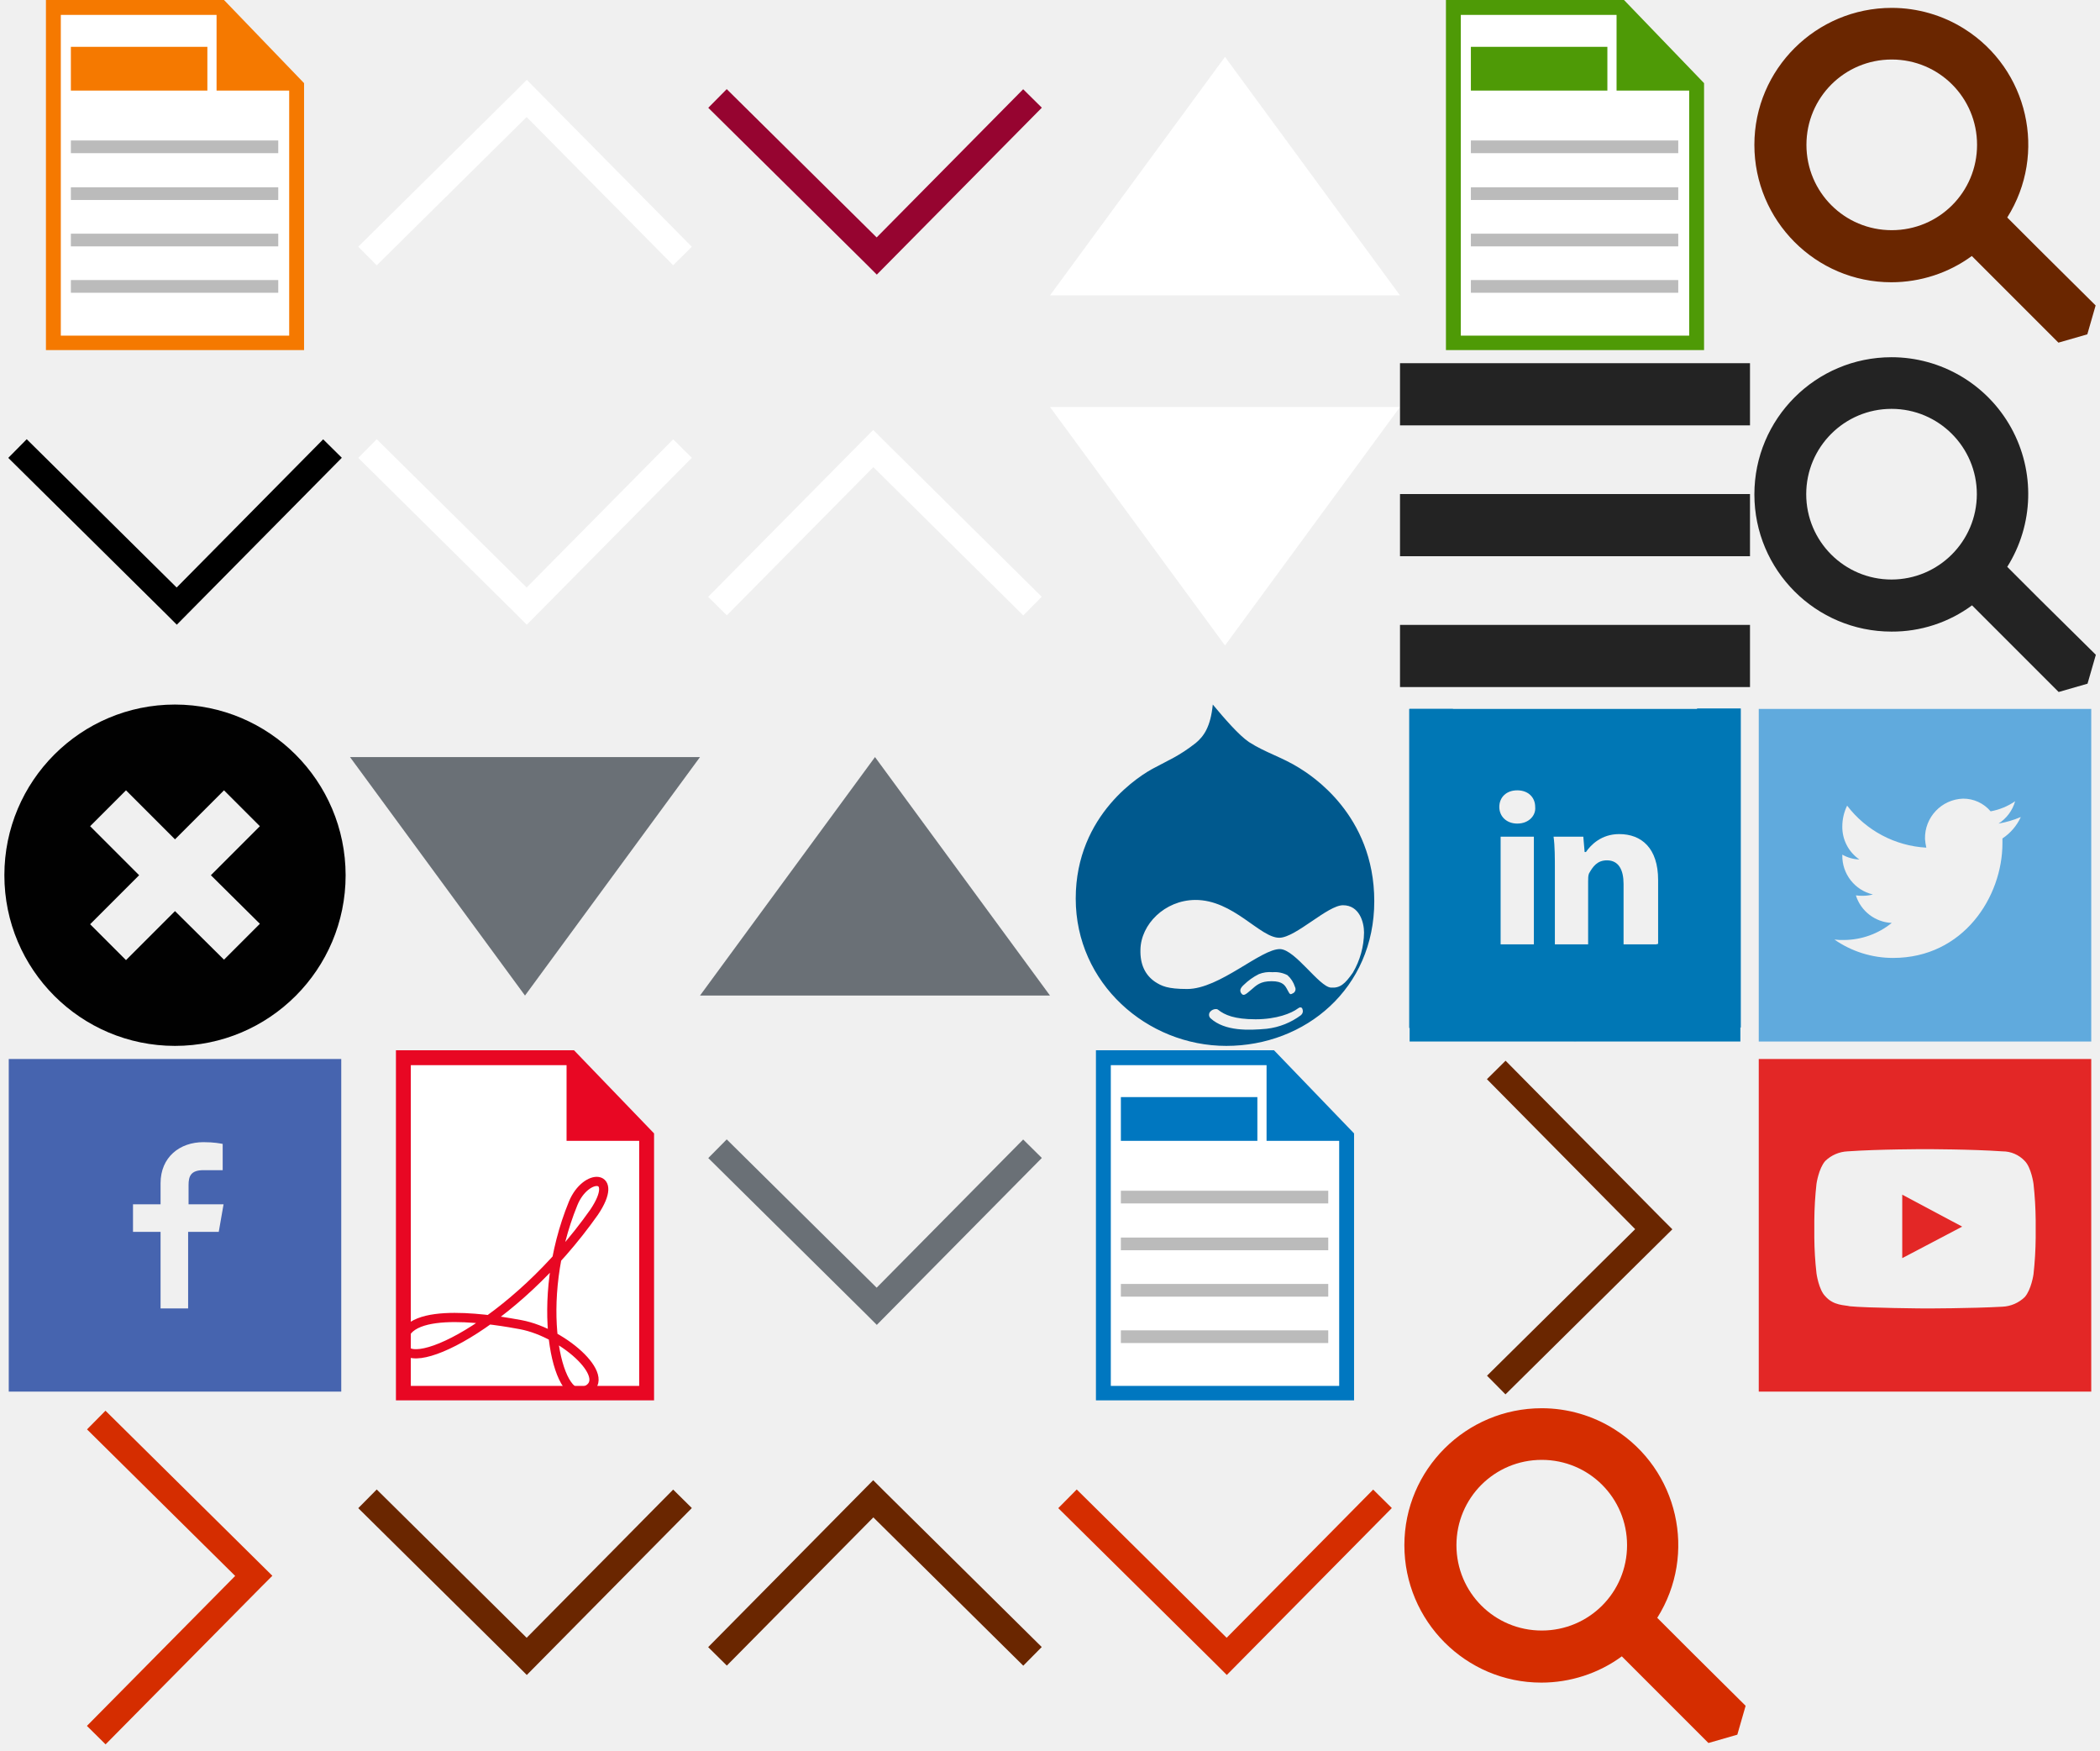
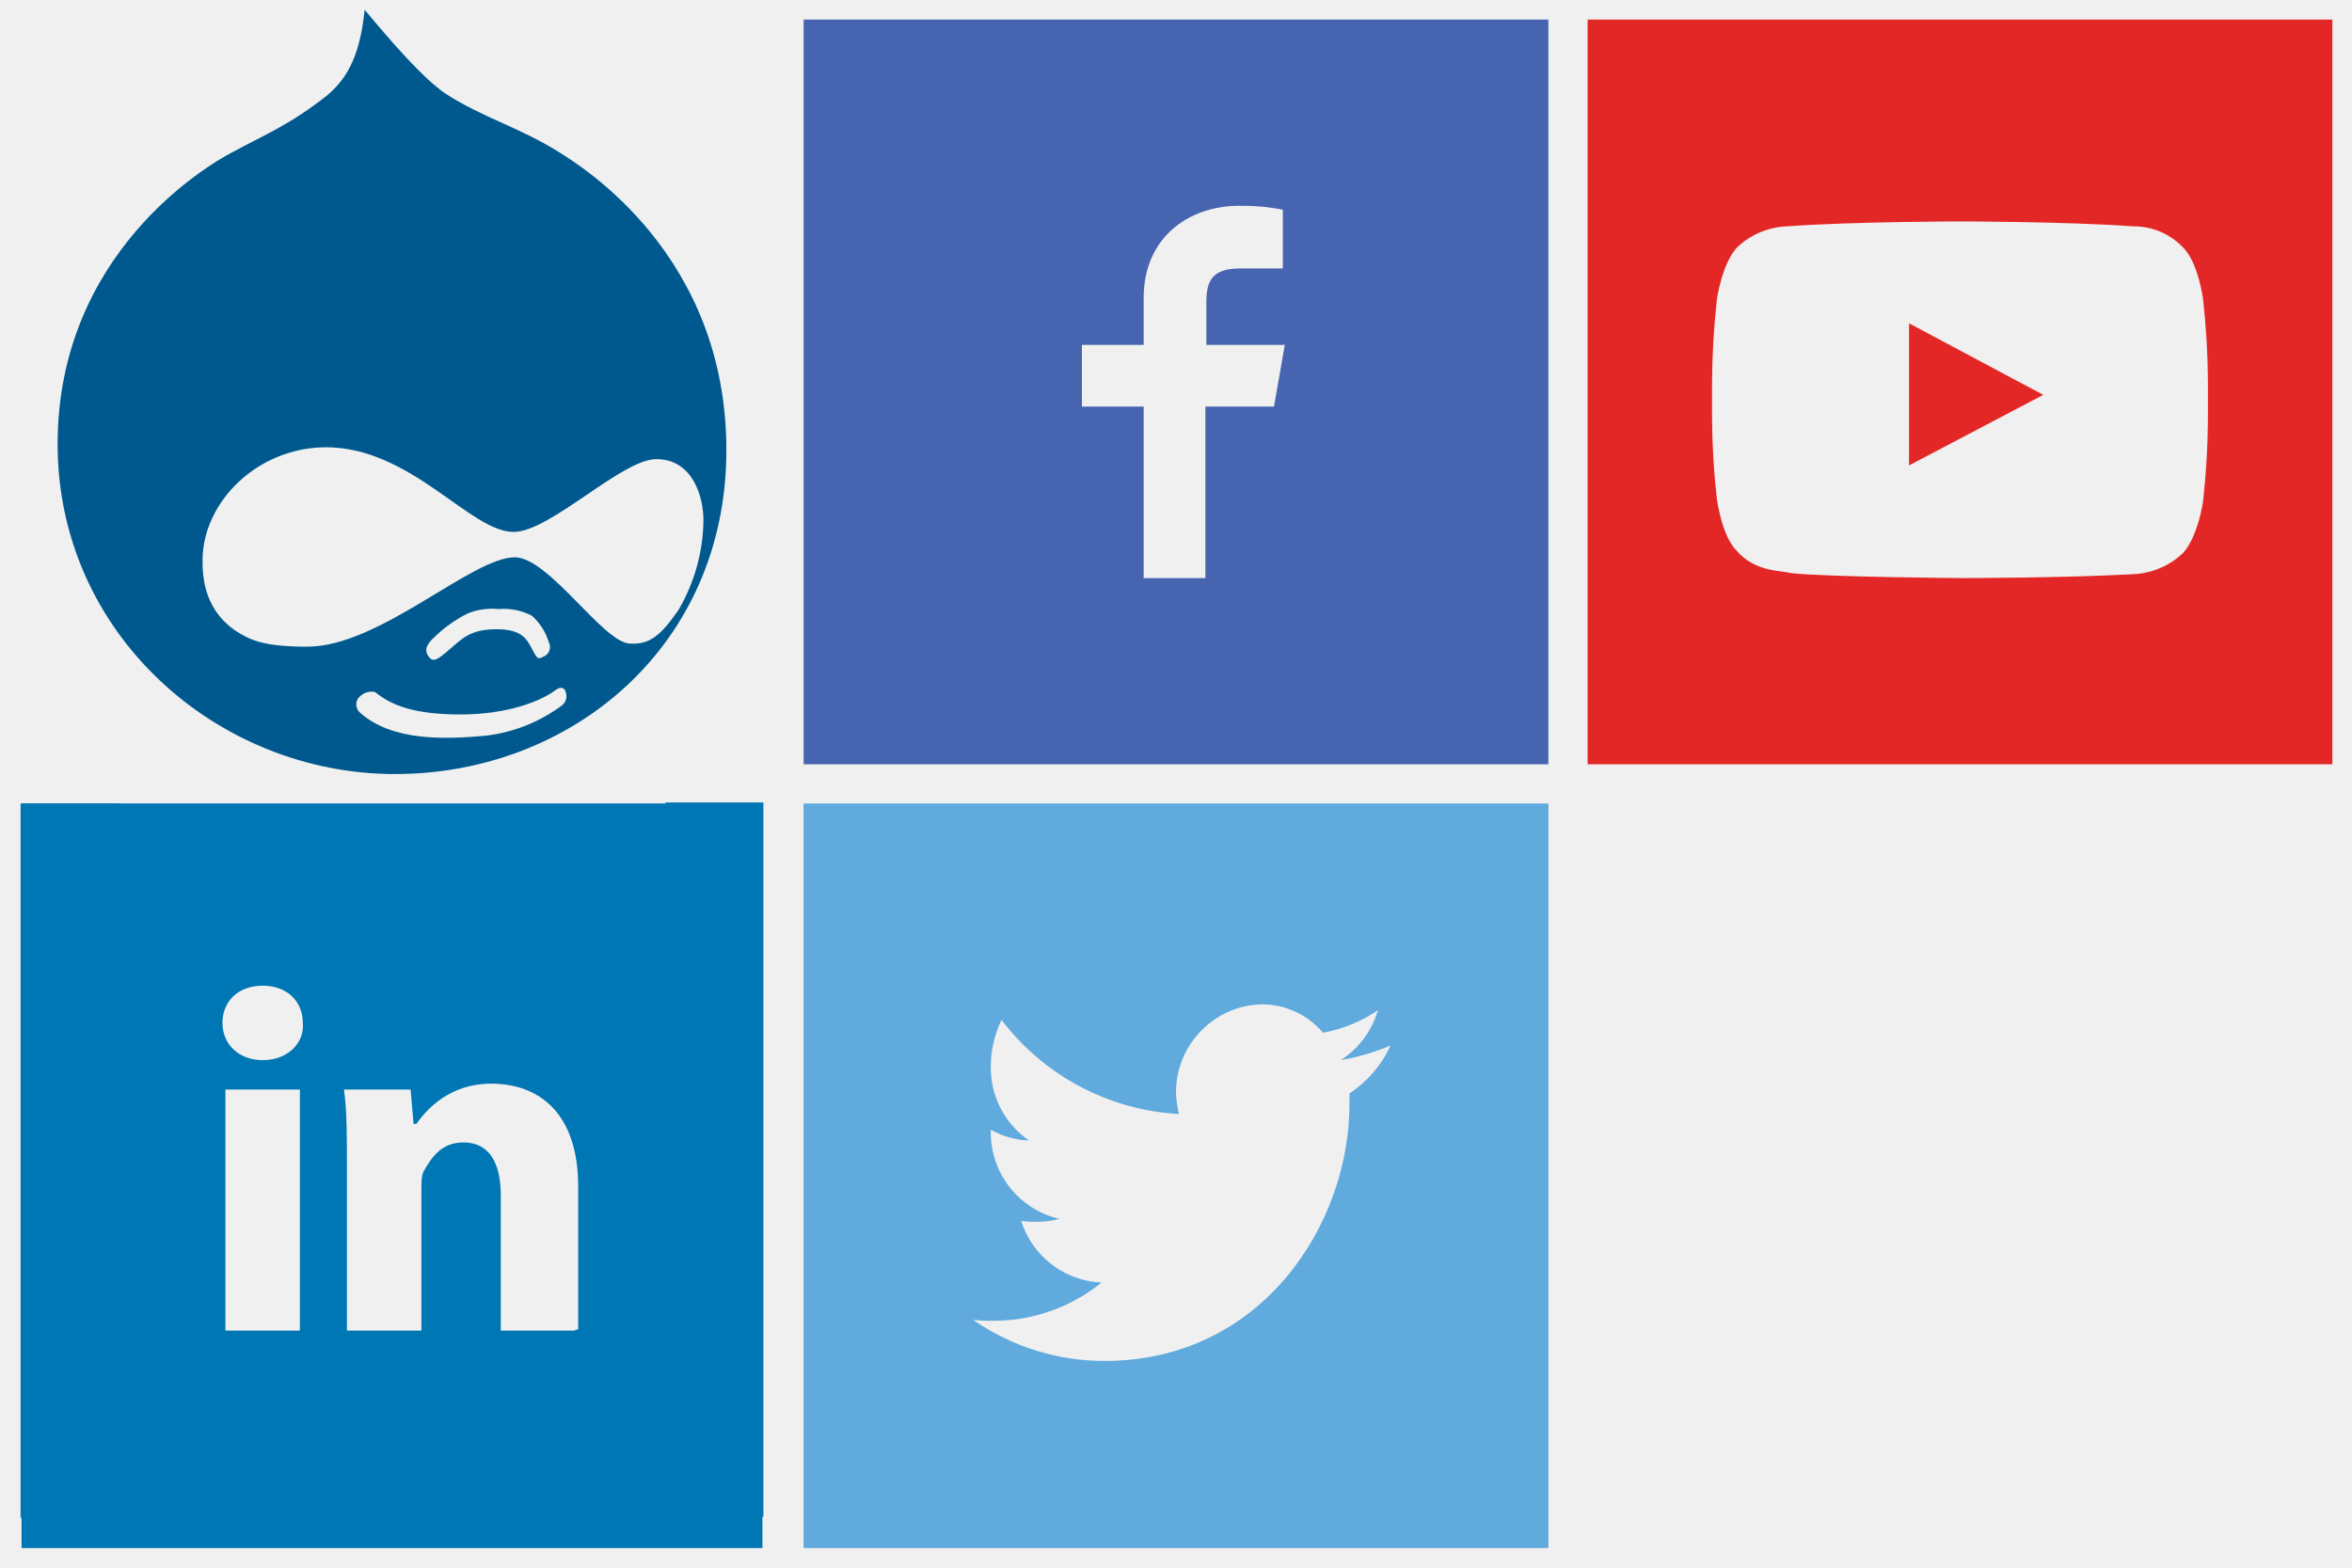
- <svg xmlns="http://www.w3.org/2000/svg" width="480" height="400" viewBox="0 0 480 400">
-   <svg id="accordion-open" viewBox="0 0 80 80" width="80" height="80" x="80">
-     <style>.aast0{fill:none;stroke:#fff;stroke-width:6;stroke-miterlimit:10}</style>
-     <path class="aast0" d="M4 58.5l36-35.6.4-.4 35.6 36" />
+ <svg xmlns="http://www.w3.org/2000/svg" width="240" height="160" viewBox="0 0 240 160">
+   <svg id="drupal" data-name="Layer 1" viewBox="0 0 80 80" width="80" height="80">
+     <defs>
+       <style>.acls-1{fill:#00598e}</style>
+     </defs>
+     <path class="acls-1" d="M57 15.5C53 13 49.25 12 45.48 9.57 43.16 8 39.92 4.24 37.21 1c-.52 5.19-2.1 7.29-3.91 8.8-3.83 3-6.23 3.91-9.54 5.71C21 16.93 5.88 25.95 5.88 45.34S22.2 79 40.3 79s33.82-13.15 33.82-33.06S59.39 17 57 15.5zm.43 56.43a16.21 16.21 0 0 1-7.9 3.16c-4.07.37-9.54.6-12.84-2.4a1.09 1.09 0 0 1 0-1.58 1.77 1.77 0 0 1 1.12-.52c.44 0 .38 0 .61.15 1.5 1.2 3.76 2.18 8.57 2.18s8.19-1.36 9.69-2.48c.68-.52 1-.08 1.05.22a1.17 1.17 0 0 1-.32 1.27zm-13.17-6.84a13.72 13.72 0 0 1 3.46-2.48 6.66 6.66 0 0 1 3.16-.45 6.25 6.25 0 0 1 3.39.68 5.93 5.93 0 0 1 1.73 2.7 1.06 1.06 0 0 1-.6 1.5c-.52.3-.6.15-1.12-.82s-1-2-3.61-2-3.46.9-4.73 2-1.72 1.42-2.18.82-.32-1.2.5-1.95zm19.94.59c-2.71-.22-8.12-8.64-11.57-8.8C48.27 56.74 38.8 66 31.36 66c-4.51 0-5.86-.68-7.36-1.65-2.28-1.57-3.41-4-3.33-7.28.08-5.86 5.56-11.34 12.47-11.42 8.8-.08 14.88 8.72 19.32 8.64 3.76-.08 11-7.43 14.51-7.43 3.76 0 4.81 3.91 4.81 6.23a18.5 18.5 0 0 1-2.55 9.17c-1.81 2.6-2.93 3.57-5.03 3.42z" />
  </svg>
-   <svg id="accordion-shut" viewBox="0 0 80 80" width="80" height="80" x="160" y="240">
-     <style>.abst0{fill:none;stroke:#6a7076;stroke-width:6;stroke-miterlimit:10}</style>
-     <path class="abst0" d="M76 22.5l-35.6 36-.4-.4L4 22.5" />
+   <svg id="facebook" viewBox="0 0 80 80" width="80" height="80" x="80">
+     <style>.bst0{fill:#4664af}</style>
+     <path class="bst0" d="M2 2v76h76V2H2zm48 39.5h-7V59h-6.3V41.5h-6.3v-6.3h6.3v-4.8c0-6 4.4-9.4 9.8-9.4 2.5 0 3.8.3 4.4.4v6h-4.4c-2.9 0-3.4 1.4-3.4 3.4v4.4h8L50 41.5z" />
  </svg>
-   <svg id="accordion-shut-black" viewBox="0 0 80 80" width="80" height="80" y="80">
-     <style>.acst0{fill:none;stroke:#000;stroke-width:6;stroke-miterlimit:10}</style>
-     <path class="acst0" d="M76 22.5l-35.6 36-.4-.4L4 22.5" />
+   <svg id="linkedin" viewBox="0 0 80 80" width="80" height="80" y="80">
+     <style>.cst0{fill:#0077b5}</style>
+     <path class="cst0" d="M40 2.3c-20.8 0-37.8 17-37.8 37.8s17 37.8 37.8 37.8 37.8-17 37.8-37.8S60.8 2.3 40 2.3zm-9.2 53.5H23V31.2h7.6v24.6h.2zm-4-27.6c-2.4 0-4.1-1.6-4.1-3.8s1.6-3.8 4.1-3.8 4.1 1.6 4.1 3.8c.2 1.9-1.4 3.8-4.1 3.8zm31.9 27.6h-7.6V42c0-3.2-1.1-5.4-3.8-5.4-2.2 0-3.2 1.4-4.1 3-.2.5-.2 1.1-.2 1.9v14.3h-7.6V39c0-3 0-5.7-.3-7.8h6.8l.3 3.5h.3c1.1-1.6 3.5-4.1 7.6-4.1 5.1 0 8.9 3.2 8.9 10.5v14.6h-.3z" />
+     <path class="cst0" d="M2.2 2h75.6v14.3H2.2zM2.2 57.7h75.6V78H2.2z" />
+     <path class="cst0" d="M67.9 1.9h10v72.9h-10zM2.1 2h10v72.9h-10z" />
  </svg>
-   <svg id="accordion-shut-hover" viewBox="0 0 80 80" width="80" height="80" x="80" y="80">
-     <style>.adst0{fill:none;stroke:#fff;stroke-width:6;stroke-miterlimit:10}</style>
-     <path class="adst0" d="M76 22.5l-35.6 36-.4-.4L4 22.5" />
+   <svg id="twitter" data-name="Layer 1" viewBox="0 0 80 80" width="80" height="80" x="80" y="80">
+     <defs>
+       <style>.dcls-1{fill:#60aadd}</style>
+     </defs>
+     <path class="dcls-1" d="M2 2v76h76V2zm55.7 29.6v1.1c0 12.2-8.9 26.2-25 26.2a23.4 23.4 0 0 1-13.4-4.2 14.79 14.79 0 0 0 2.2.1 17.47 17.47 0 0 0 10.9-3.9 9 9 0 0 1-8.2-6.3 8.6 8.6 0 0 0 1.6.1 9.08 9.08 0 0 0 2.3-.3 9.05 9.05 0 0 1-7-9v-.1a8.43 8.43 0 0 0 3.9 1.1 9 9 0 0 1-3.9-7.6 10.82 10.82 0 0 1 1.1-4.7 24.45 24.45 0 0 0 18.1 9.6 13.8 13.8 0 0 1-.3-2 9 9 0 0 1 8.7-9.2 8.19 8.19 0 0 1 6.3 2.9 14.47 14.47 0 0 0 5.6-2.3 8.94 8.94 0 0 1-3.8 5.1 22.94 22.94 0 0 0 5.1-1.5 11.76 11.76 0 0 1-4.2 4.9z" id="dLayer_5" data-name="Layer 5" />
  </svg>
-   <svg id="accordion-shut-red" viewBox="0 0 80 80" width="80" height="80" x="160">
-     <style>.aest0{fill:none;stroke:#960430;stroke-width:6;stroke-miterlimit:10}</style>
-     <path class="aest0" d="M76 22.5l-35.6 36-.4-.4L4 22.5" />
-   </svg>
-   <svg viewBox="0 0 80 80" width="80" height="80" id="back-to-top-arrow" x="160" y="80">
+   <svg id="youtube" data-name="Layer 1" viewBox="0 0 80 80" width="80" height="80" x="160">
    <defs>
-       <style>.afa{fill:none;stroke:#fff;stroke-miterlimit:10;stroke-width:6px}</style>
+       <style>.ecls-1{fill:#e32726}</style>
    </defs>
-     <path class="afa" d="M4 58.5l35.6-36 .4.4 36 35.6" />
-   </svg>
-   <svg id="close-circle-punchout" data-name="Layer 1" viewBox="0 0 80 80" width="80" height="80" y="160">
-     <defs>
-       <style>.agcls-1{fill:#010101}</style>
-     </defs>
-     <path class="agcls-1" d="M40 1a39 39 0 1 0 39 39A39.05 39.05 0 0 0 40 1zm19.4 50.1l-8.2 8.2L40 48.2 28.8 59.4l-8.2-8.2L31.8 40 20.6 28.8l8.2-8.2L40 31.8l11.2-11.2 8.2 8.2L48.2 40z" />
-   </svg>
-   <svg id="drop-arrow" data-name="Layer 1" viewBox="0 0 80 80" width="80" height="80" x="80" y="160">
-     <defs>
-       <style>.ahcls-1{fill:#6a7076}</style>
-     </defs>
-     <path class="ahcls-1" d="M0 13h80L40 67.5 0 13z" />
-   </svg>
-   <svg id="drop-arrow-active" data-name="Layer 1" viewBox="0 0 80 80" width="80" height="80" x="160" y="160">
-     <defs>
-       <style>.aicls-1{fill:#6a7076}</style>
-     </defs>
-     <path class="aicls-1" d="M80 67.5H0L40 13l40 54.5z" />
-   </svg>
-   <svg id="drop-arrow-active-white" data-name="Layer 1" viewBox="0 0 80 80" width="80" height="80" x="240">
-     <defs>
-       <style>.ajcls-1{fill:#fff}</style>
-     </defs>
-     <path class="ajcls-1" d="M80 67.5H0L40 13l40 54.5z" />
-   </svg>
-   <svg id="drop-arrow-white" data-name="Layer 1" viewBox="0 0 80 80" width="80" height="80" x="240" y="80">
-     <defs>
-       <style>.akcls-1{fill:#fff}</style>
-     </defs>
-     <path class="akcls-1" d="M0 13h80L40 67.5 0 13z" />
-   </svg>
-   <svg id="drupal" data-name="Layer 1" viewBox="0 0 80 80" width="80" height="80" x="240" y="160">
-     <defs>
-       <style>.alcls-1{fill:#00598e}</style>
-     </defs>
-     <path class="alcls-1" d="M57 15.5C53 13 49.25 12 45.48 9.57 43.16 8 39.92 4.24 37.21 1c-.52 5.19-2.1 7.29-3.91 8.8-3.83 3-6.23 3.91-9.54 5.71C21 16.93 5.88 25.95 5.88 45.34S22.2 79 40.3 79s33.82-13.15 33.82-33.06S59.39 17 57 15.5zm.43 56.43a16.21 16.21 0 0 1-7.9 3.16c-4.07.37-9.54.6-12.84-2.4a1.09 1.09 0 0 1 0-1.58 1.77 1.77 0 0 1 1.12-.52c.44 0 .38 0 .61.15 1.5 1.2 3.76 2.18 8.57 2.18s8.19-1.36 9.69-2.48c.68-.52 1-.08 1.05.22a1.17 1.17 0 0 1-.32 1.27zm-13.17-6.84a13.72 13.72 0 0 1 3.46-2.48 6.66 6.66 0 0 1 3.16-.45 6.25 6.25 0 0 1 3.39.68 5.93 5.93 0 0 1 1.73 2.7 1.06 1.06 0 0 1-.6 1.5c-.52.3-.6.15-1.12-.82s-1-2-3.61-2-3.46.9-4.73 2-1.72 1.42-2.18.82-.32-1.2.5-1.95zm19.94.59c-2.71-.22-8.12-8.64-11.57-8.8C48.27 56.74 38.8 66 31.36 66c-4.51 0-5.86-.68-7.36-1.65-2.28-1.57-3.41-4-3.33-7.28.08-5.86 5.56-11.34 12.47-11.42 8.8-.08 14.88 8.72 19.32 8.64 3.76-.08 11-7.43 14.51-7.43 3.76 0 4.81 3.91 4.81 6.23a18.5 18.5 0 0 1-2.55 9.17c-1.81 2.6-2.93 3.57-5.03 3.42z" />
-   </svg>
-   <svg id="facebook" viewBox="0 0 80 80" width="80" height="80" y="240">
-     <style>.amst0{fill:#4664af}</style>
-     <path class="amst0" d="M2 2v76h76V2H2zm48 39.5h-7V59h-6.3V41.5h-6.3v-6.3h6.3v-4.8c0-6 4.4-9.4 9.8-9.4 2.5 0 3.8.3 4.4.4v6h-4.4c-2.9 0-3.4 1.4-3.4 3.4v4.4h8L50 41.5z" />
-   </svg>
-   <svg id="file-pdf" viewBox="0 0 80 80" width="80" height="80" x="80" y="240">
-     <style>.anst0{fill:#fff}.anst1{fill:#e80723}.anst2{fill:none;stroke:#e80723;stroke-width:2.105}</style>
-     <path class="anst0" d="M12.2 78.3V1.7h38.3l17.3 18v58.6z" />
-     <path class="anst1" d="M49.7 3.4l16.4 17v56.3H13.9V3.4h35.8M51.2 0H10.5v80h59V19L51.2 0z" />
-     <path class="anst1" d="M69.3 20.7H49.5V.8" />
-     <path id="anpath4539" class="anst2" d="M12.1 66.7c-.4 8.4 25.2-3.5 43.7-29.7 6-8.9-1.9-9.1-4.8-2-9.2 22.5-3.6 45.7 2.3 43C61 75.6 49.2 64.6 39 62.7c-4.9-.9-26.4-4.8-26.9 4z" />
-   </svg>
-   <svg id="file-ppt" viewBox="0 0 80 80" width="80" height="80">
-     <style>.aost0{fill:#fff}.aost1{fill:#f57900}.aost2{fill:#bbb}</style>
-     <path class="aost0" d="M12.2 78.3V1.7h38.3l17.3 18v58.6z" />
-     <path class="aost1" d="M49.7 3.4l16.4 17v56.3H13.9V3.4h35.8M51.2 0H10.5v80h59V19L51.2 0z" />
-     <path class="aost1" d="M69.3 20.7H49.5V.8M16.2 10.7h31.2v10H16.2z" />
-     <path class="aost2" d="M16.2 32.1h47.4V35H16.2zM16.2 42.8h47.4v2.9H16.2zM16.2 53.4h47.4v2.9H16.2zM16.2 64h47.4v2.9H16.2z" />
-   </svg>
-   <svg id="file-word" viewBox="0 0 80 80" width="80" height="80" x="240" y="240">
-     <style>.apst0{fill:#fff}.apst1{fill:#0077c0}.apst2{fill:#bbb}</style>
-     <path class="apst0" d="M12.2 78.3V1.7h38.3l17.3 18v58.6z" />
-     <path class="apst1" d="M49.7 3.4l16.4 17v56.3H13.9V3.4h35.8M51.2 0H10.5v80h59V19L51.2 0z" />
-     <path class="apst1" d="M69.3 20.7H49.5V.8M16.2 10.7h31.2v10H16.2z" />
-     <path class="apst2" d="M16.2 32.1h47.4V35H16.2zM16.2 42.8h47.4v2.9H16.2zM16.2 53.4h47.4v2.9H16.2zM16.2 64h47.4v2.9H16.2z" />
-   </svg>
-   <svg id="file-xls" viewBox="0 0 80 80" width="80" height="80" x="320">
-     <style>.aqst0{fill:#fff}.aqst1{fill:#4e9a06}.aqst2{fill:#bbb}</style>
-     <path class="aqst0" d="M12.2 78.3V1.7h38.3l17.3 18v58.6z" />
-     <path class="aqst1" d="M49.7 3.4l16.4 17v56.3H13.9V3.4h35.8M51.2 0H10.5v80h59V19L51.2 0z" />
-     <path class="aqst1" d="M69.3 20.7H49.5V.8M16.2 10.7h31.2v10H16.2z" />
-     <path class="aqst2" d="M16.2 32.1h47.4V35H16.2zM16.2 42.8h47.4v2.9H16.2zM16.2 53.4h47.4v2.9H16.2zM16.2 64h47.4v2.9H16.2z" />
-   </svg>
-   <svg id="hamburger" data-name="Layer 1" viewBox="0 0 80 80" width="80" height="80" x="320" y="80">
-     <defs>
-       <style>.arcls-1{fill:#232323}</style>
-     </defs>
-     <path class="arcls-1" d="M0 3h80v14.2H0zM0 62.8h80V77H0zM0 32.9h80v14.2H0z" />
-   </svg>
-   <svg id="linkedin" viewBox="0 0 80 80" width="80" height="80" x="320" y="160">
-     <style>.asst0{fill:#0077b5}</style>
-     <path class="asst0" d="M40 2.3c-20.8 0-37.8 17-37.8 37.8s17 37.8 37.8 37.8 37.8-17 37.8-37.8S60.8 2.3 40 2.3zm-9.2 53.5H23V31.2h7.6v24.6h.2zm-4-27.6c-2.4 0-4.1-1.6-4.1-3.8s1.6-3.8 4.1-3.8 4.1 1.6 4.1 3.8c.2 1.9-1.4 3.8-4.1 3.8zm31.9 27.6h-7.6V42c0-3.2-1.1-5.4-3.8-5.4-2.2 0-3.2 1.4-4.1 3-.2.5-.2 1.1-.2 1.9v14.3h-7.6V39c0-3 0-5.7-.3-7.8h6.8l.3 3.5h.3c1.1-1.6 3.5-4.1 7.6-4.1 5.1 0 8.9 3.2 8.9 10.5v14.6h-.3z" />
-     <path class="asst0" d="M2.2 2h75.6v14.3H2.2zM2.2 57.7h75.6V78H2.2z" />
-     <path class="asst0" d="M67.9 1.9h10v72.9h-10zM2.1 2h10v72.9h-10z" />
-   </svg>
-   <svg id="menu-desk-item-active" viewBox="0 0 80 80" width="80" height="80" x="320" y="240">
-     <style>.atst0{fill:none;stroke:#6a2600;stroke-width:6;stroke-miterlimit:10}</style>
-     <path class="atst0" d="M22 4.5l35.6 36 .4.4-36 35.6" />
-   </svg>
-   <svg id="menu-desk-item-open" viewBox="0 0 80 80" width="80" height="80" y="320">
-     <style>.aust0{fill:none;stroke:#d52d00;stroke-width:6;stroke-miterlimit:10}</style>
-     <path class="aust0" d="M22 4.5l36 35.6-.4.4-35.6 36" />
-   </svg>
-   <svg id="menu-item-toggle-active" viewBox="0 0 80 80" width="80" height="80" x="80" y="320">
-     <style>.avst0{fill:none;stroke:#6a2600;stroke-width:6;stroke-miterlimit:10}</style>
-     <path class="avst0" d="M76 22.5l-35.6 36-.4-.4L4 22.5" />
-   </svg>
-   <svg id="menu-item-toggle-close" viewBox="0 0 80 80" width="80" height="80" x="160" y="320">
-     <style>.awst0{fill:none;stroke:#6a2600;stroke-width:6;stroke-miterlimit:10}</style>
-     <path class="awst0" d="M4 58.5l35.6-36 .4.4 36 35.6" />
-   </svg>
-   <svg id="menu-item-toggle-open" viewBox="0 0 80 80" width="80" height="80" x="240" y="320">
-     <style>.axst0{fill:none;stroke:#d52d00;stroke-width:6;stroke-miterlimit:10}</style>
-     <path class="axst0" d="M76 22.5l-35.6 36-.4-.4L4 22.5" />
-   </svg>
-   <svg id="search-submit" viewBox="0 0 80 80" width="80" height="80" x="320" y="320">
-     <style>.ayst0{fill:#d52d00}</style>
-     <path class="ayst0" d="M32.4 1.8C15.1 1.8 1 15.8 1 33.1s14 31.4 31.3 31.4c6.6 0 13.1-2.1 18.4-6l6.9 6.9 12.9 12.9 6.6-1.9 1.9-6.6-13-12.9-7.2-7.2C68 35.1 63.6 15.8 49 6.6c-4.9-3.1-10.7-4.8-16.6-4.8zm0 50.8c-10.8 0-19.5-8.7-19.5-19.5s8.7-19.5 19.5-19.5 19.5 8.7 19.5 19.5-8.7 19.5-19.5 19.5z" />
-   </svg>
-   <svg id="search-submit-hover" viewBox="0 0 80 80" width="80" height="80" x="400">
-     <style>.azst0{fill:#6a2600}</style>
-     <path class="azst0" d="M32.4 1.8C15.1 1.8 1 15.8 1 33.1s14 31.4 31.3 31.4c6.6 0 13.1-2.1 18.4-6l6.9 6.9 12.9 12.9 6.6-1.9 1.9-6.6-13-12.9-7.2-7.2C68 35.1 63.6 15.8 49 6.6c-4.9-3.1-10.7-4.8-16.6-4.8zm0 50.8c-10.8 0-19.5-8.7-19.5-19.5s8.7-19.5 19.5-19.5 19.5 8.7 19.5 19.5-8.7 19.5-19.5 19.5z" />
-   </svg>
-   <svg id="search-toggle" data-name="Layer 1" viewBox="0 0 80 80" width="80" height="80" x="400" y="80">
-     <defs>
-       <style>.bacls-1{fill:#232323}</style>
-     </defs>
-     <path class="bacls-1" d="M32.35 1.63a31.35 31.35 0 1 0 0 62.7 30.7 30.7 0 0 0 18.4-6l6.9 6.9 12.9 12.9 6.6-1.9 1.9-6.6L66 56.73l-7.2-7.2a31.26 31.26 0 0 0-26.5-47.9zm0 50.8a19.5 19.5 0 1 1 19.5-19.5 19.53 19.53 0 0 1-19.5 19.5z" />
-   </svg>
-   <svg id="twitter" data-name="Layer 1" viewBox="0 0 80 80" width="80" height="80" x="400" y="160">
-     <defs>
-       <style>.bbcls-1{fill:#60aadd}</style>
-     </defs>
-     <path class="bbcls-1" d="M2 2v76h76V2zm55.7 29.6v1.1c0 12.2-8.9 26.2-25 26.2a23.4 23.4 0 0 1-13.4-4.2 14.79 14.79 0 0 0 2.2.1 17.47 17.47 0 0 0 10.9-3.9 9 9 0 0 1-8.2-6.3 8.6 8.6 0 0 0 1.6.1 9.08 9.08 0 0 0 2.3-.3 9.05 9.05 0 0 1-7-9v-.1a8.43 8.43 0 0 0 3.9 1.1 9 9 0 0 1-3.9-7.6 10.82 10.82 0 0 1 1.1-4.7 24.45 24.45 0 0 0 18.1 9.6 13.8 13.8 0 0 1-.3-2 9 9 0 0 1 8.7-9.2 8.19 8.19 0 0 1 6.3 2.9 14.47 14.47 0 0 0 5.6-2.3 8.94 8.94 0 0 1-3.8 5.1 22.94 22.94 0 0 0 5.1-1.5 11.76 11.76 0 0 1-4.2 4.9z" id="bbLayer_5" data-name="Layer 5" />
-   </svg>
-   <svg id="youtube" data-name="Layer 1" viewBox="0 0 80 80" width="80" height="80" x="400" y="240">
-     <defs>
-       <style>.bccls-1{fill:#e32726}</style>
-     </defs>
-     <g id="bcyoutube">
-       <path class="bccls-1" d="M34.8 33l13.7 7.3-13.7 7.2V33z" />
-       <path class="bccls-1" d="M2 2v76h76V2zm63.3 40.8a81.44 81.44 0 0 1-.5 8.4s-.5 3.5-2 5.2a7.85 7.85 0 0 1-5.1 2.2C50.6 59 40 59 40 59s-13.2-.1-17.2-.5c-1.1-.3-3.7-.1-5.6-2.3-1.5-1.5-2-5.2-2-5.2a77.63 77.63 0 0 1-.5-8.2v-3.9a81.44 81.44 0 0 1 .5-8.4s.5-3.5 2-5.2a7.85 7.85 0 0 1 5.1-2.2c7.1-.5 17.7-.5 17.7-.5s10.6 0 17.7.5a6.92 6.92 0 0 1 5.1 2.2c1.5 1.5 2 5.2 2 5.2a81.44 81.44 0 0 1 .5 8.4z" />
+     <g id="eyoutube">
+       <path class="ecls-1" d="M34.8 33l13.7 7.3-13.7 7.2V33z" />
+       <path class="ecls-1" d="M2 2v76h76V2zm63.3 40.8a81.44 81.44 0 0 1-.5 8.4s-.5 3.5-2 5.2a7.85 7.85 0 0 1-5.1 2.2C50.6 59 40 59 40 59s-13.2-.1-17.2-.5c-1.1-.3-3.7-.1-5.6-2.3-1.5-1.5-2-5.2-2-5.2a77.63 77.63 0 0 1-.5-8.2v-3.9a81.44 81.44 0 0 1 .5-8.4s.5-3.5 2-5.2a7.85 7.85 0 0 1 5.1-2.2c7.1-.5 17.7-.5 17.7-.5s10.6 0 17.7.5a6.92 6.92 0 0 1 5.1 2.2c1.5 1.5 2 5.2 2 5.2a81.44 81.44 0 0 1 .5 8.4z" />
    </g>
  </svg>
</svg>
